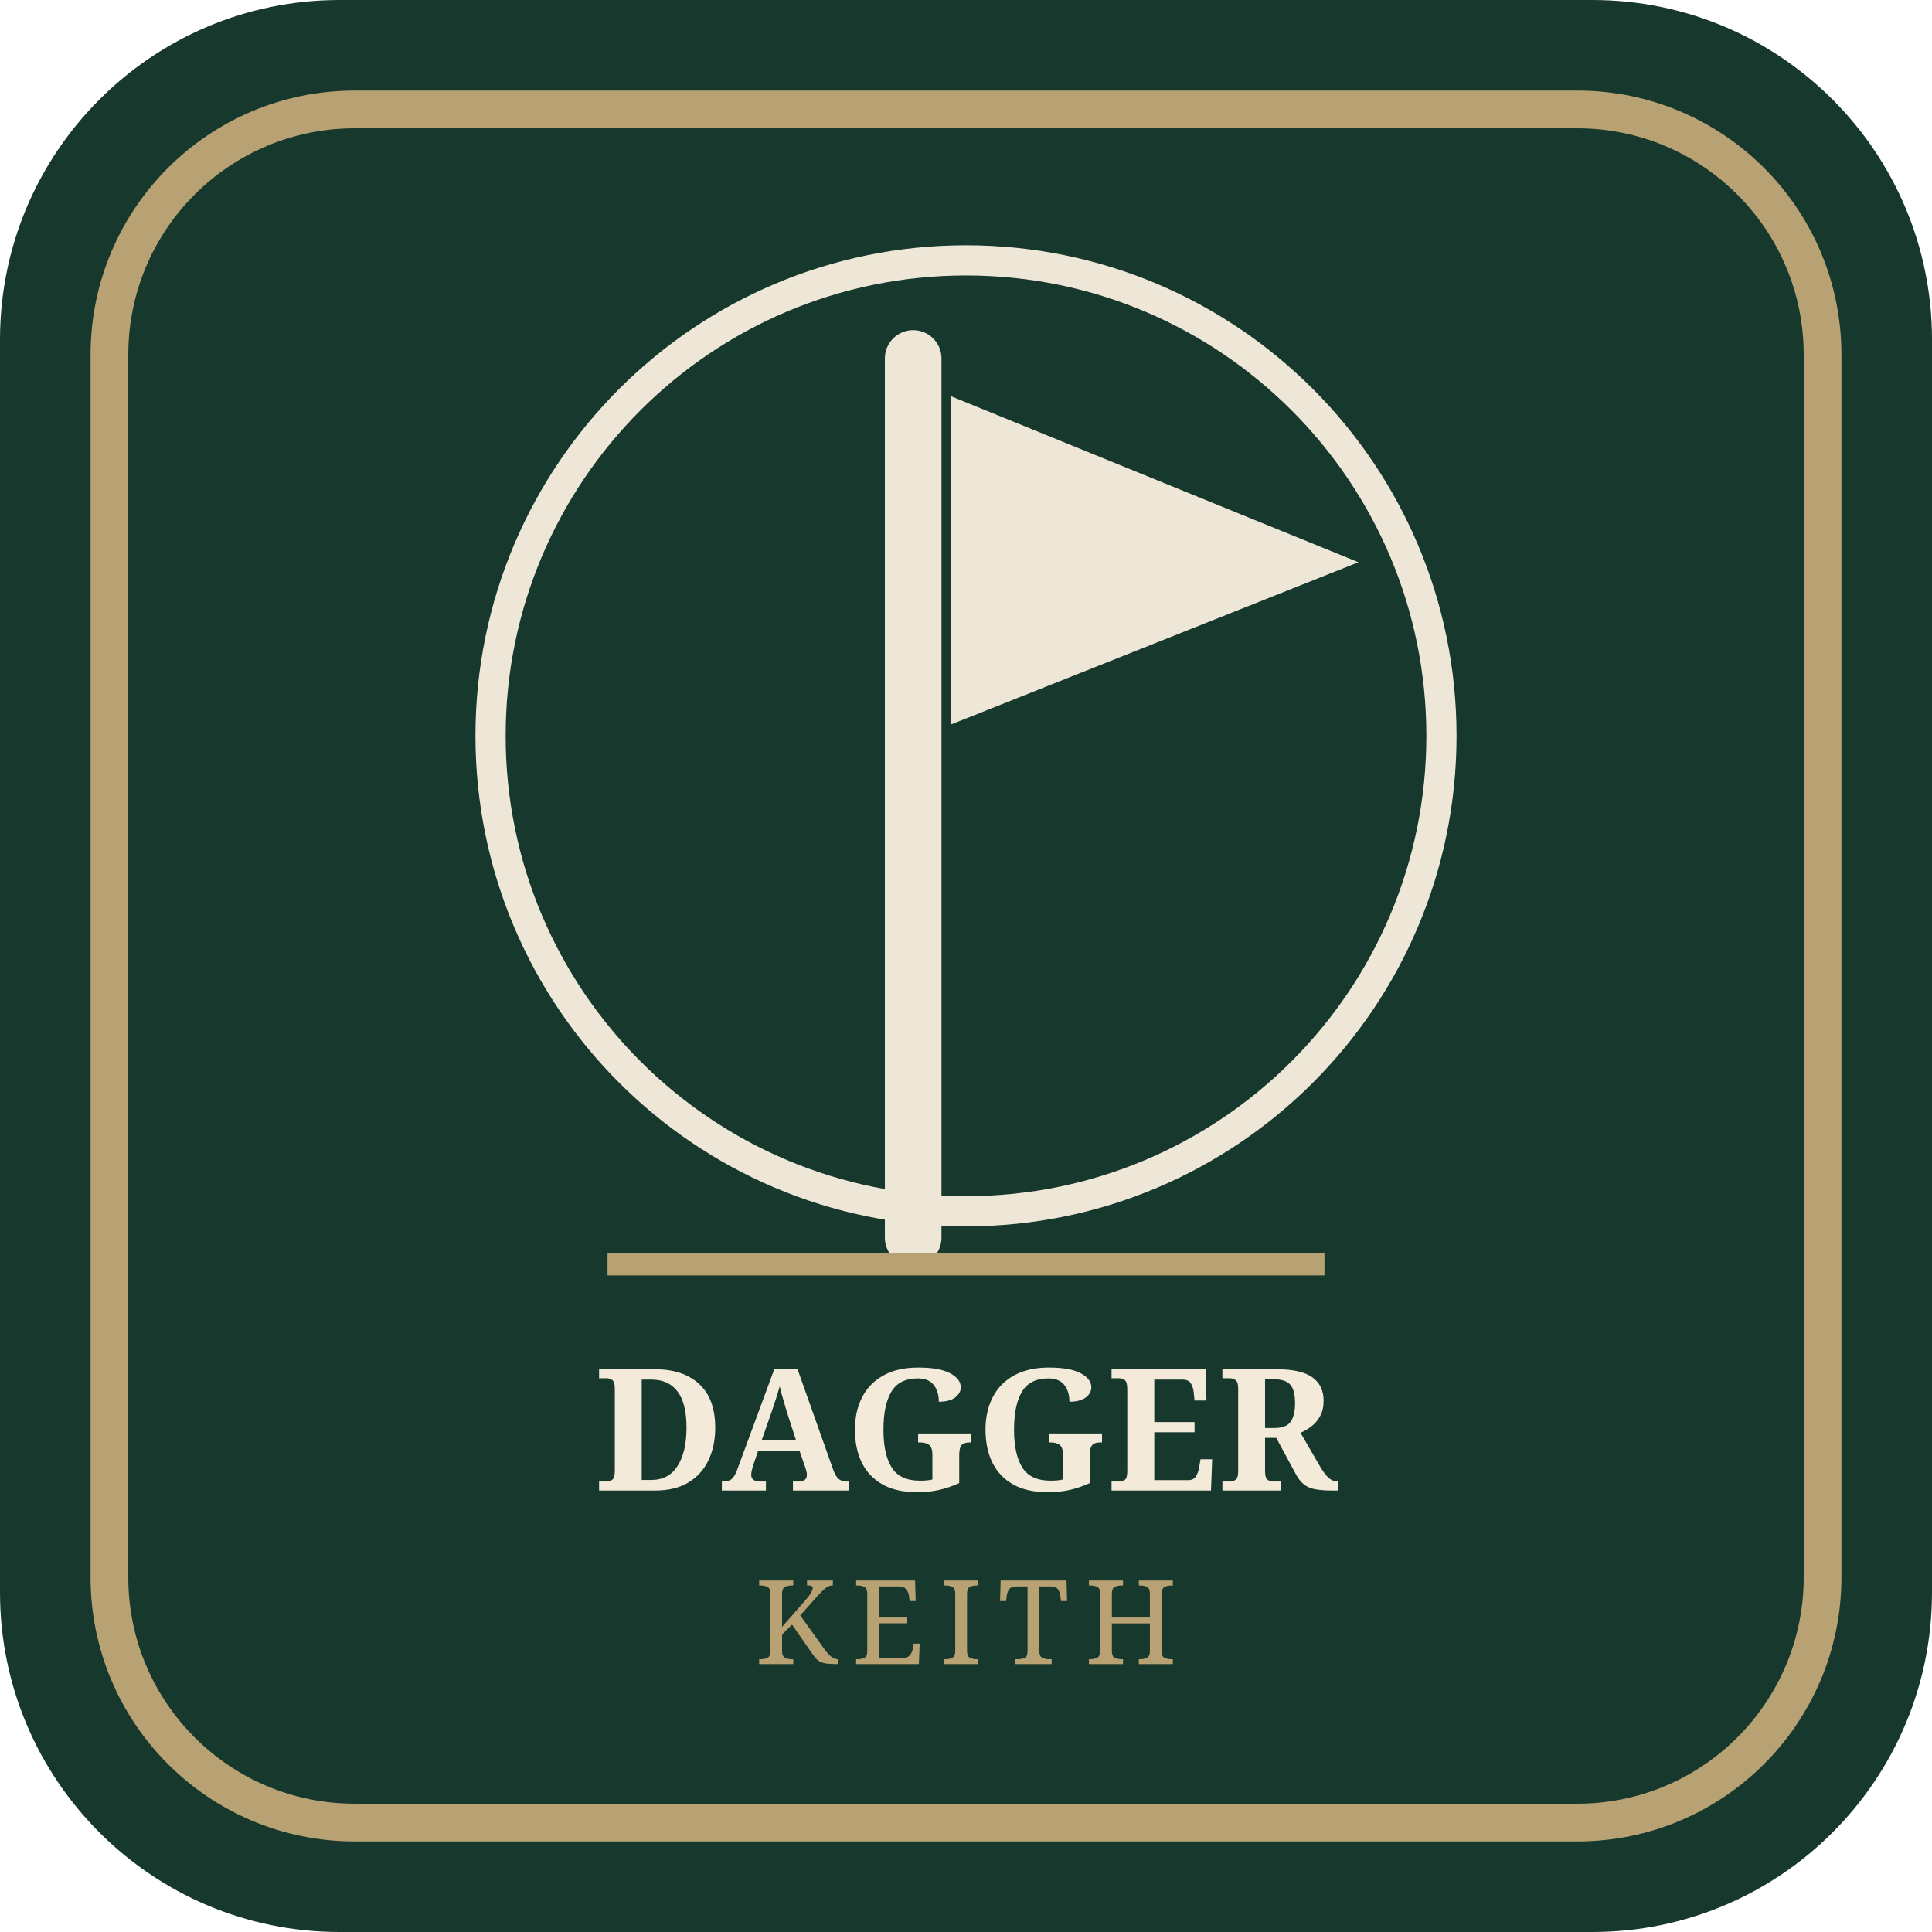
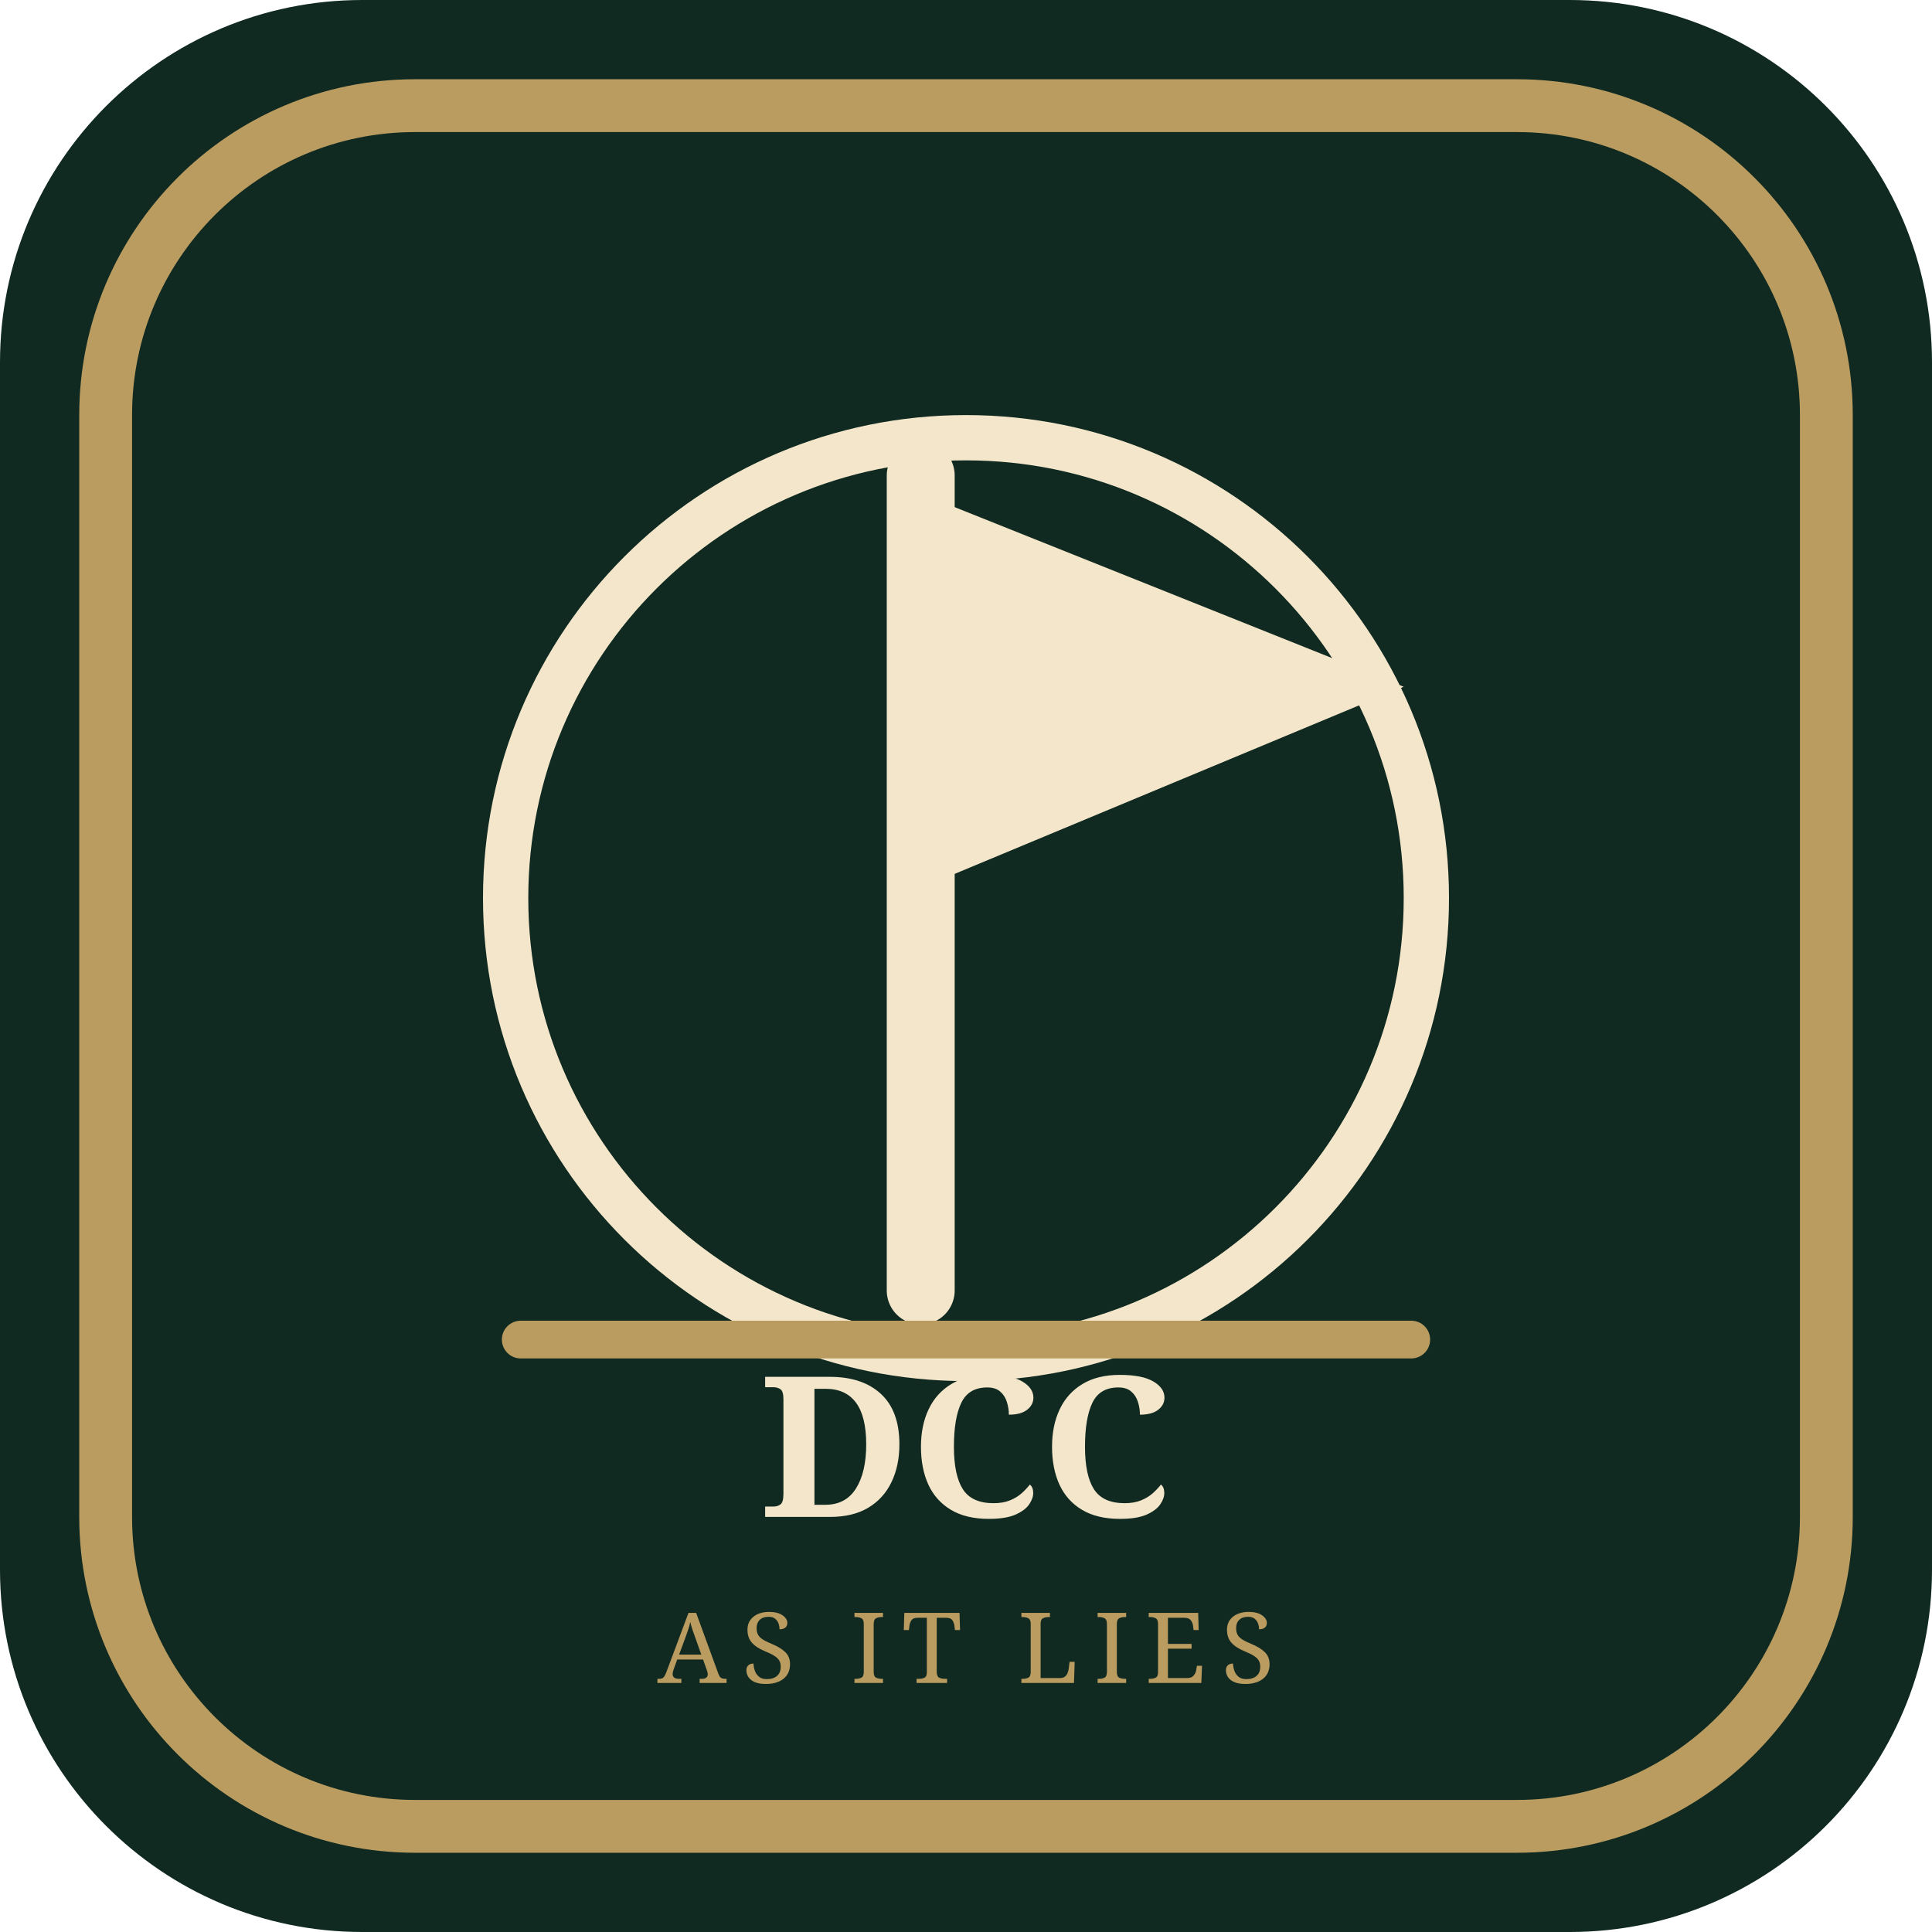
<svg xmlns="http://www.w3.org/2000/svg" viewBox="0 0 512 512">
-   <rect width="512" height="512" rx="90" fill="#17382c" />
-   <rect x="29" y="29" width="454" height="454" rx="65" fill="none" stroke="#b8a274" stroke-width="10" />
-   <circle cx="256" cy="195" r="126" fill="none" stroke="#eee7d7" stroke-width="8" />
-   <path d="M242 95v233" stroke="#eee7d7" stroke-width="15" stroke-linecap="round" />
-   <path d="M252 105l108 44-108 43z" fill="#eee7d7" />
-   <path d="M161 335h190" stroke="#b8a274" stroke-width="6" />
-   <text x="256" y="395" font-family="Georgia,serif" font-size="45" font-weight="bold" fill="#f3eada" text-anchor="middle">DAGGER</text>
-   <text x="256" y="441" font-family="Georgia,serif" font-size="31" letter-spacing="4" fill="#b8a274" text-anchor="middle">KEITH</text>
+   <rect width="512" height="512" rx="96" fill="#102a21" />
+   <rect x="28" y="28" width="456" height="456" rx="82" fill="none" stroke="#ba9c60" stroke-width="14" />
+   <circle cx="256" cy="238" r="122" fill="none" stroke="#f3e6cb" stroke-width="12" />
+   <path d="M244 126v216" stroke="#f3e6cb" stroke-width="18" stroke-linecap="round" />
+   <path d="M252 134 372 182 252 232Z" fill="#f3e6cb" />
+   <path d="M138 355h236" stroke="#ba9c60" stroke-width="10" stroke-linecap="round" />
+   <text x="256" y="402" text-anchor="middle" font-family="Georgia, serif" font-size="52" font-weight="700" fill="#f3e6cb">DCC</text>
+   <text x="256" y="446" text-anchor="middle" font-family="Georgia, serif" font-size="26" letter-spacing="4" fill="#ba9c60">AS IT LIES</text>
</svg>
